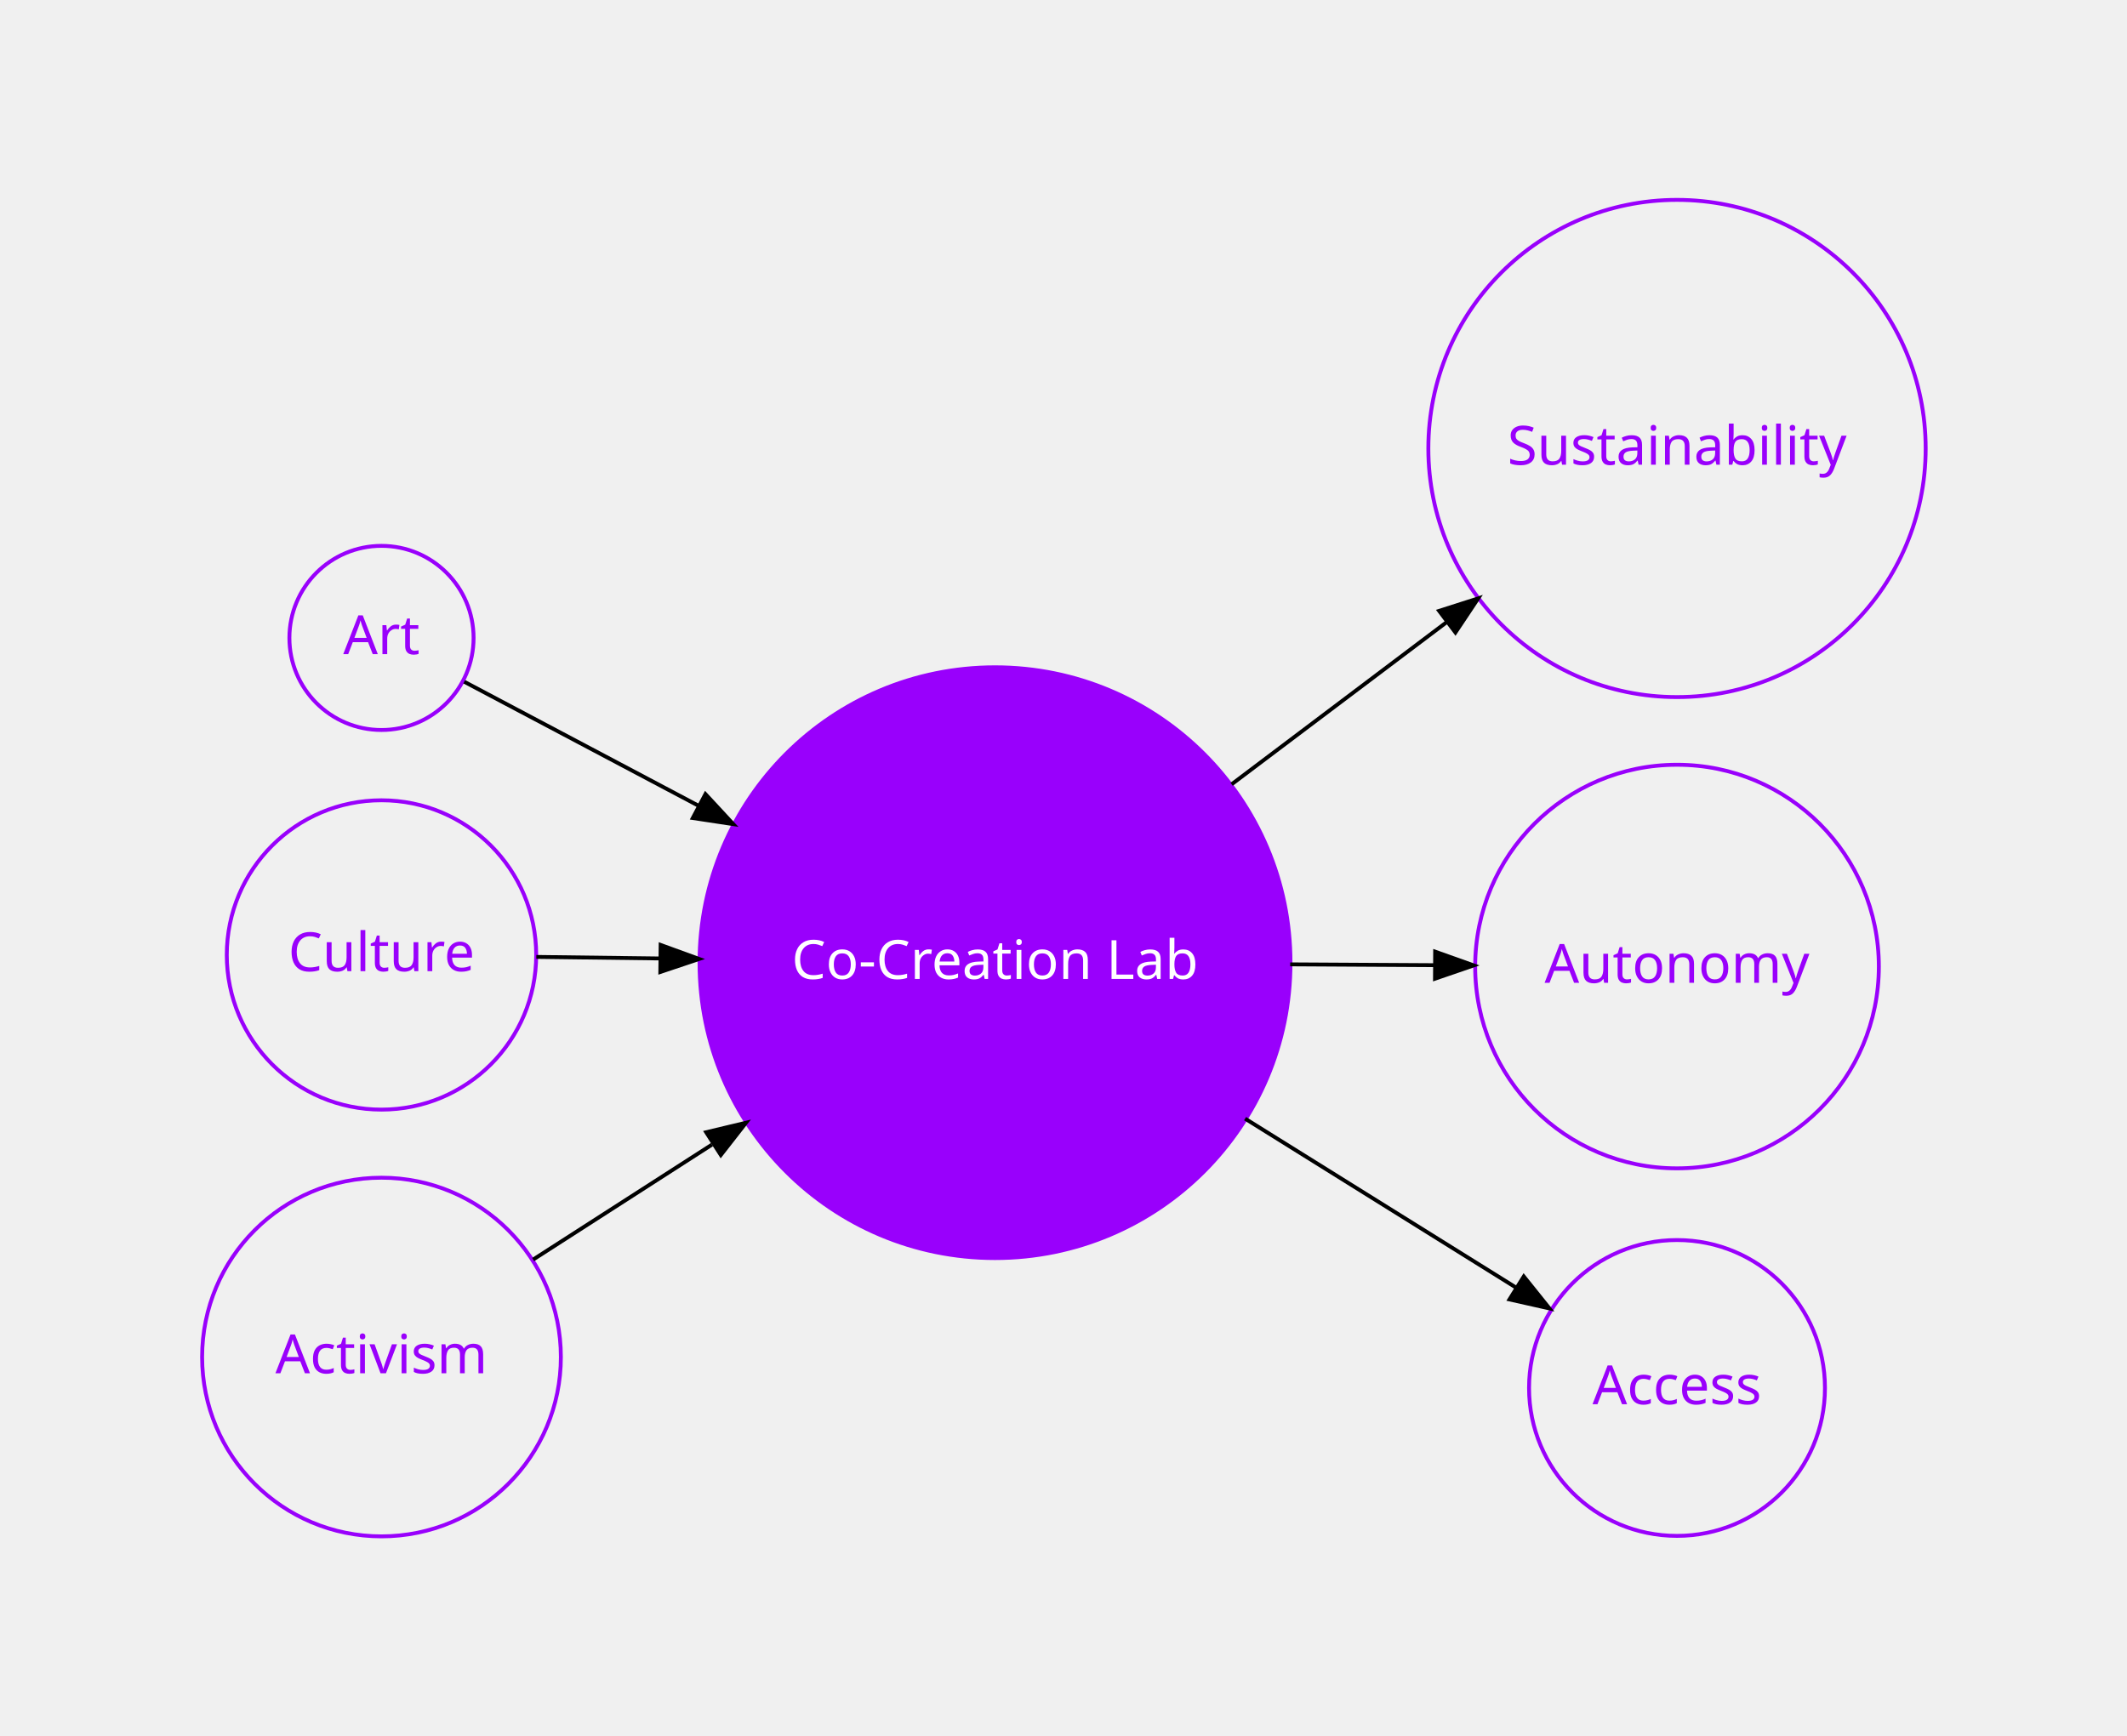
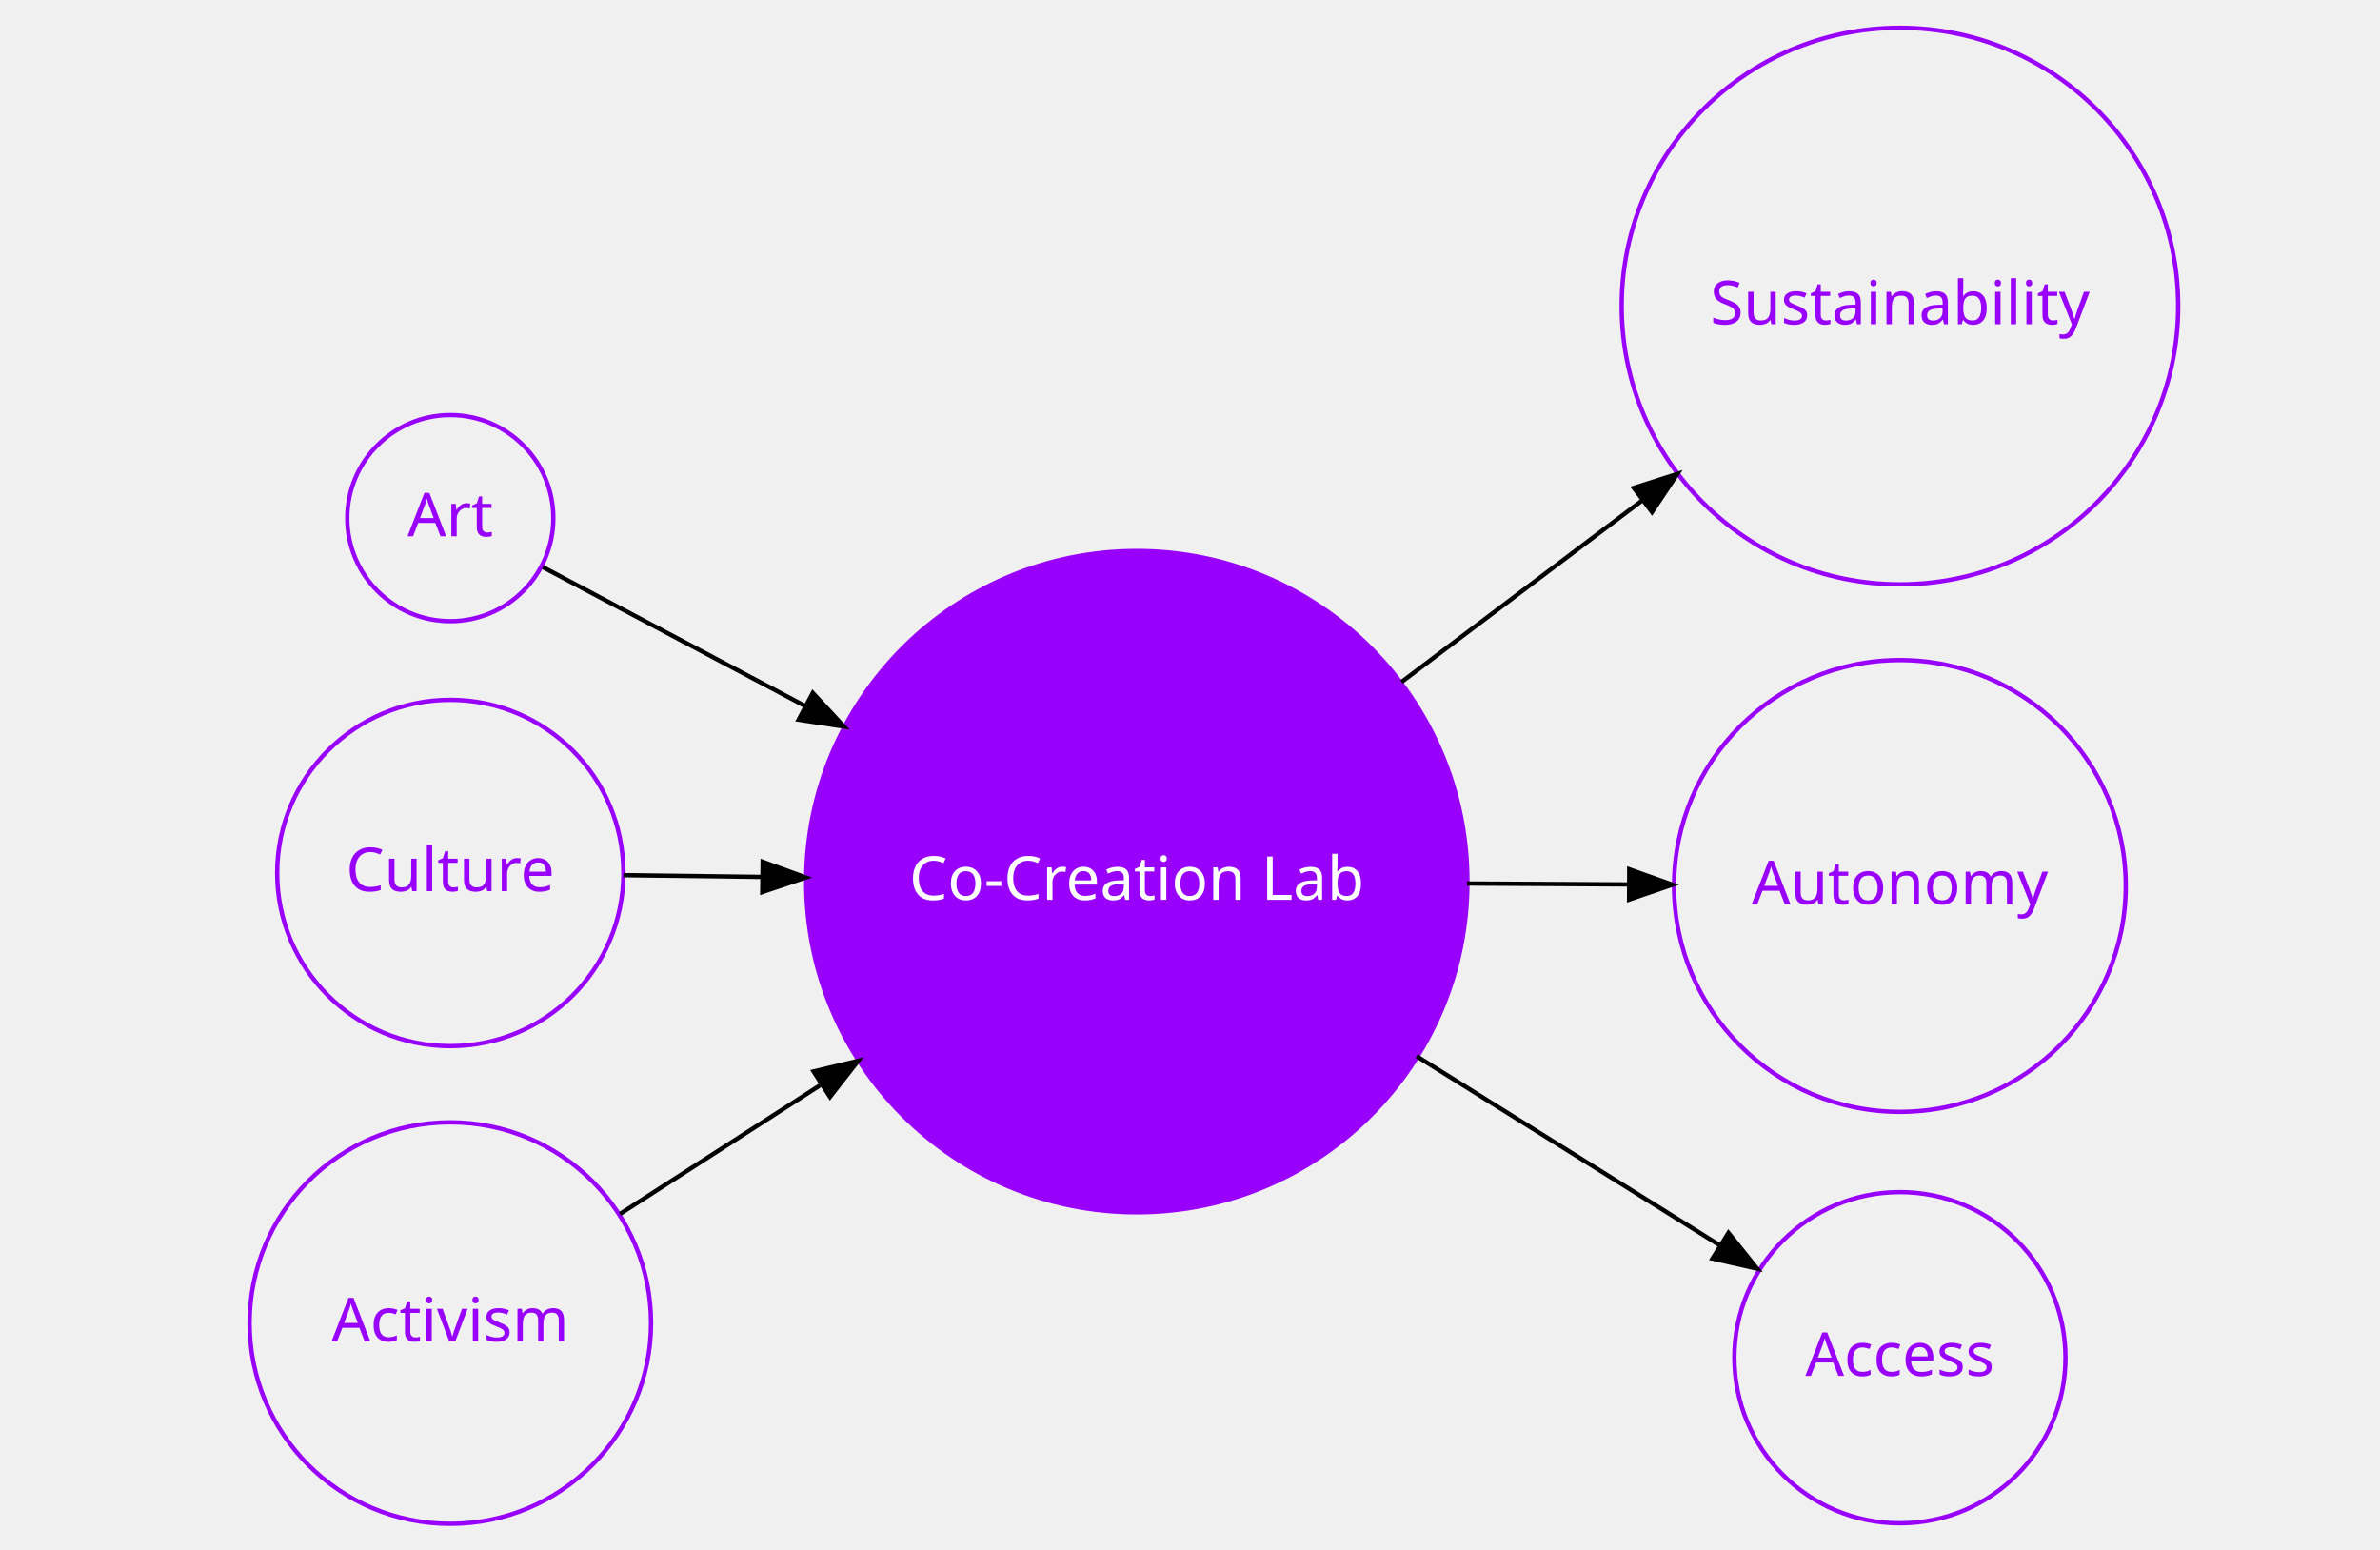
- <svg xmlns="http://www.w3.org/2000/svg" width="550pt" height="449pt" viewBox="0.00 0.00 549.59 449.00">
-   <defs>
-     <style type="text/css">
+ <svg xmlns="http://www.w3.org/2000/svg" width="550pt" height="358pt" viewBox="0 0 549.59 358" version="1.1" id="svg15">
+   <defs id="defs1">
+     <style type="text/css" id="style1">
    @font-face {
        font-family: 'WorkSans';
        src: url('/assets/fonts/WorkSans-VariableFont_wght.woff2') format('woff2');
    }
    text {
      font-family: 'WorkSans', sans-serif;
    }
  </style>
  </defs>
-   <g id="graph0" class="graph" transform="scale(1 1) rotate(0) translate(36 413)">
+   <g id="graph0" class="graph" transform="translate(34.09746,365.4364)">
    <g id="clust1" class="cluster">
- </g>
-     <g id="node1" class="node">
-       <ellipse fill="none" stroke="#9900fc" cx="62.442" cy="-248" rx="23.813" ry="23.813" />
-       <text text-anchor="middle" x="62.442" y="-243.8" font-family="WorkSans" font-size="14.00" fill="#9900fc">Art</text>
-     </g>
-     <g id="node7" class="node">
-       <ellipse fill="#9900fc" stroke="#9900fc" cx="221.085" cy="-164" rx="76.404" ry="76.404" />
-       <text text-anchor="middle" x="221.085" y="-159.8" font-family="WorkSans" font-size="14.00" fill="#ffffff">Co-Creation Lab</text>
-     </g>
-     <g id="edge1" class="edge">
-       <path fill="none" stroke="#000000" d="M83.837,-236.671C99.666,-228.29 122.262,-216.326 144.562,-204.518" />
-       <polygon fill="#000000" stroke="#000000" points="146.211,-207.606 153.411,-199.833 142.935,-201.419 146.211,-207.606" />
-     </g>
-     <g id="node2" class="node">
-       <ellipse fill="none" stroke="#9900fc" cx="62.442" cy="-166" rx="40.005" ry="40.005" />
-       <text text-anchor="middle" x="62.442" y="-161.8" font-family="WorkSans" font-size="14.00" fill="#9900fc">Culture</text>
-     </g>
-     <g id="edge2" class="edge">
-       <path fill="none" stroke="#000000" d="M102.474,-165.495C112.313,-165.371 123.231,-165.234 134.344,-165.094" />
-       <polygon fill="#000000" stroke="#000000" points="134.626,-168.59 144.581,-164.964 134.537,-161.591 134.626,-168.59" />
-     </g>
-     <g id="node3" class="node">
-       <ellipse fill="none" stroke="#9900fc" cx="62.442" cy="-62" rx="46.384" ry="46.384" />
-       <text text-anchor="middle" x="62.442" y="-57.8" font-family="WorkSans" font-size="14.00" fill="#9900fc">Activism</text>
-     </g>
-     <g id="edge3" class="edge">
-       <path fill="none" stroke="#000000" d="M101.657,-87.213C115.67,-96.223 131.949,-106.69 147.895,-116.942" />
-       <polygon fill="#000000" stroke="#000000" points="146.399,-120.142 156.703,-122.606 150.185,-114.254 146.399,-120.142" />
-     </g>
-     <g id="node4" class="node">
-       <ellipse fill="none" stroke="#9900fc" cx="397.436" cy="-54" rx="38.259" ry="38.259" />
-       <text text-anchor="middle" x="397.436" y="-49.8" font-family="WorkSans" font-size="14.00" fill="#9900fc">Access</text>
-     </g>
-     <g id="node5" class="node">
-       <ellipse fill="none" stroke="#9900fc" cx="397.436" cy="-163" rx="52.193" ry="52.193" />
-       <text text-anchor="middle" x="397.436" y="-158.8" font-family="WorkSans" font-size="14.00" fill="#9900fc">Autonomy</text>
-     </g>
-     <g id="node6" class="node">
-       <ellipse fill="none" stroke="#9900fc" cx="397.436" cy="-297" rx="64.3" ry="64.3" />
-       <text text-anchor="middle" x="397.436" y="-292.8" font-family="WorkSans" font-size="14.00" fill="#9900fc">Sustainability</text>
-     </g>
-     <g id="edge4" class="edge">
-       <path fill="none" stroke="#000000" d="M285.75,-123.665C309.146,-109.071 334.924,-92.992 355.815,-79.962" />
-       <polygon fill="#000000" stroke="#000000" points="357.815,-82.839 364.447,-74.577 354.11,-76.9 357.815,-82.839" />
-     </g>
-     <g id="edge5" class="edge">
-       <path fill="none" stroke="#000000" d="M297.41,-163.567C309.793,-163.497 322.495,-163.425 334.512,-163.357" />
-       <polygon fill="#000000" stroke="#000000" points="334.892,-166.855 344.872,-163.298 334.853,-159.855 334.892,-166.855" />
-     </g>
-     <g id="edge6" class="edge">
-       <path fill="none" stroke="#000000" d="M282.269,-210.144C300.3,-223.742 319.996,-238.596 337.92,-252.114" />
-       <polygon fill="#000000" stroke="#000000" points="335.927,-254.995 346.018,-258.222 340.142,-249.406 335.927,-254.995" />
+       </g>
+     <g id="g15" transform="translate(7.317796,2.286927)">
+       <g id="node1" class="node">
+         <circle fill="none" stroke="#9900fc" cx="62.442" cy="-248" id="ellipse3" r="23.813" />
+         <text text-anchor="middle" x="62.442" y="-243.8" font-family="WorkSans" font-size="14px" fill="#9900fc" id="text3">Art</text>
+       </g>
+       <g id="node7" class="node">
+         <circle fill="#9900fc" stroke="#9900fc" cx="221.085" cy="-164" id="ellipse4" r="76.404" />
+         <text text-anchor="middle" x="221.085" y="-159.8" font-family="WorkSans" font-size="14px" fill="#ffffff" id="text4">Co-Creation Lab</text>
+       </g>
+       <g id="edge1" class="edge">
+         <path fill="none" stroke="#000000" d="m 83.837,-236.671 c 15.829,8.381 38.425,20.345 60.725,32.153" id="path5" />
+         <polygon fill="#000000" stroke="#000000" points="146.211,-207.606 153.411,-199.833 142.935,-201.419 " id="polygon5" />
+       </g>
+       <g id="node2" class="node">
+         <circle fill="none" stroke="#9900fc" cx="62.442" cy="-166" id="ellipse6" r="40.005" />
+         <text text-anchor="middle" x="62.442" y="-161.8" font-family="WorkSans" font-size="14px" fill="#9900fc" id="text6">Culture</text>
+       </g>
+       <g id="edge2" class="edge">
+         <path fill="none" stroke="#000000" d="m 102.474,-165.495 c 9.839,0.124 20.756,0.262 31.87,0.402" id="path7" />
+         <polygon fill="#000000" stroke="#000000" points="134.626,-168.59 144.581,-164.964 134.537,-161.591 " id="polygon7" />
+       </g>
+       <g id="node3" class="node">
+         <circle fill="none" stroke="#9900fc" cx="62.442" cy="-62" id="ellipse8" r="46.384" />
+         <text text-anchor="middle" x="62.442" y="-57.8" font-family="WorkSans" font-size="14px" fill="#9900fc" id="text8">Activism</text>
+       </g>
+       <g id="edge3" class="edge">
+         <path fill="none" stroke="#000000" d="m 101.657,-87.213 c 14.013,-9.009 30.292,-19.476 46.238,-29.729" id="path9" />
+         <polygon fill="#000000" stroke="#000000" points="146.399,-120.142 156.703,-122.606 150.185,-114.254 " id="polygon9" />
+       </g>
+       <g id="node4" class="node">
+         <circle fill="none" stroke="#9900fc" cx="397.436" cy="-54" id="ellipse10" r="38.259" />
+         <text text-anchor="middle" x="397.436" y="-49.8" font-family="WorkSans" font-size="14px" fill="#9900fc" id="text10">Access</text>
+       </g>
+       <g id="node5" class="node">
+         <circle fill="none" stroke="#9900fc" cx="397.436" cy="-163" id="ellipse11" r="52.193" />
+         <text text-anchor="middle" x="397.436" y="-158.8" font-family="WorkSans" font-size="14px" fill="#9900fc" id="text11">Autonomy</text>
+       </g>
+       <g id="node6" class="node">
+         <circle fill="none" stroke="#9900fc" cx="397.436" cy="-297" id="ellipse12" r="64.3" />
+         <text text-anchor="middle" x="397.436" y="-292.8" font-family="WorkSans" font-size="14px" fill="#9900fc" id="text12">Sustainability</text>
+       </g>
+       <g id="edge4" class="edge">
+         <path fill="none" stroke="#000000" d="m 285.75,-123.665 c 23.396,14.593 49.174,30.672 70.064,43.703" id="path13" />
+         <polygon fill="#000000" stroke="#000000" points="357.815,-82.839 364.447,-74.577 354.11,-76.9 " id="polygon13" />
+       </g>
+       <g id="edge5" class="edge">
+         <path fill="none" stroke="#000000" d="m 297.41,-163.567 c 12.384,0.07 25.085,0.142 37.102,0.21" id="path14" />
+         <polygon fill="#000000" stroke="#000000" points="334.892,-166.855 344.872,-163.298 334.853,-159.855 " id="polygon14" />
+       </g>
+       <g id="edge6" class="edge">
+         <path fill="none" stroke="#000000" d="m 282.269,-210.144 c 18.03,-13.598 37.727,-28.453 55.651,-41.97" id="path15" />
+         <polygon fill="#000000" stroke="#000000" points="335.927,-254.995 346.018,-258.222 340.142,-249.406 " id="polygon15" />
+       </g>
    </g>
  </g>
</svg>
